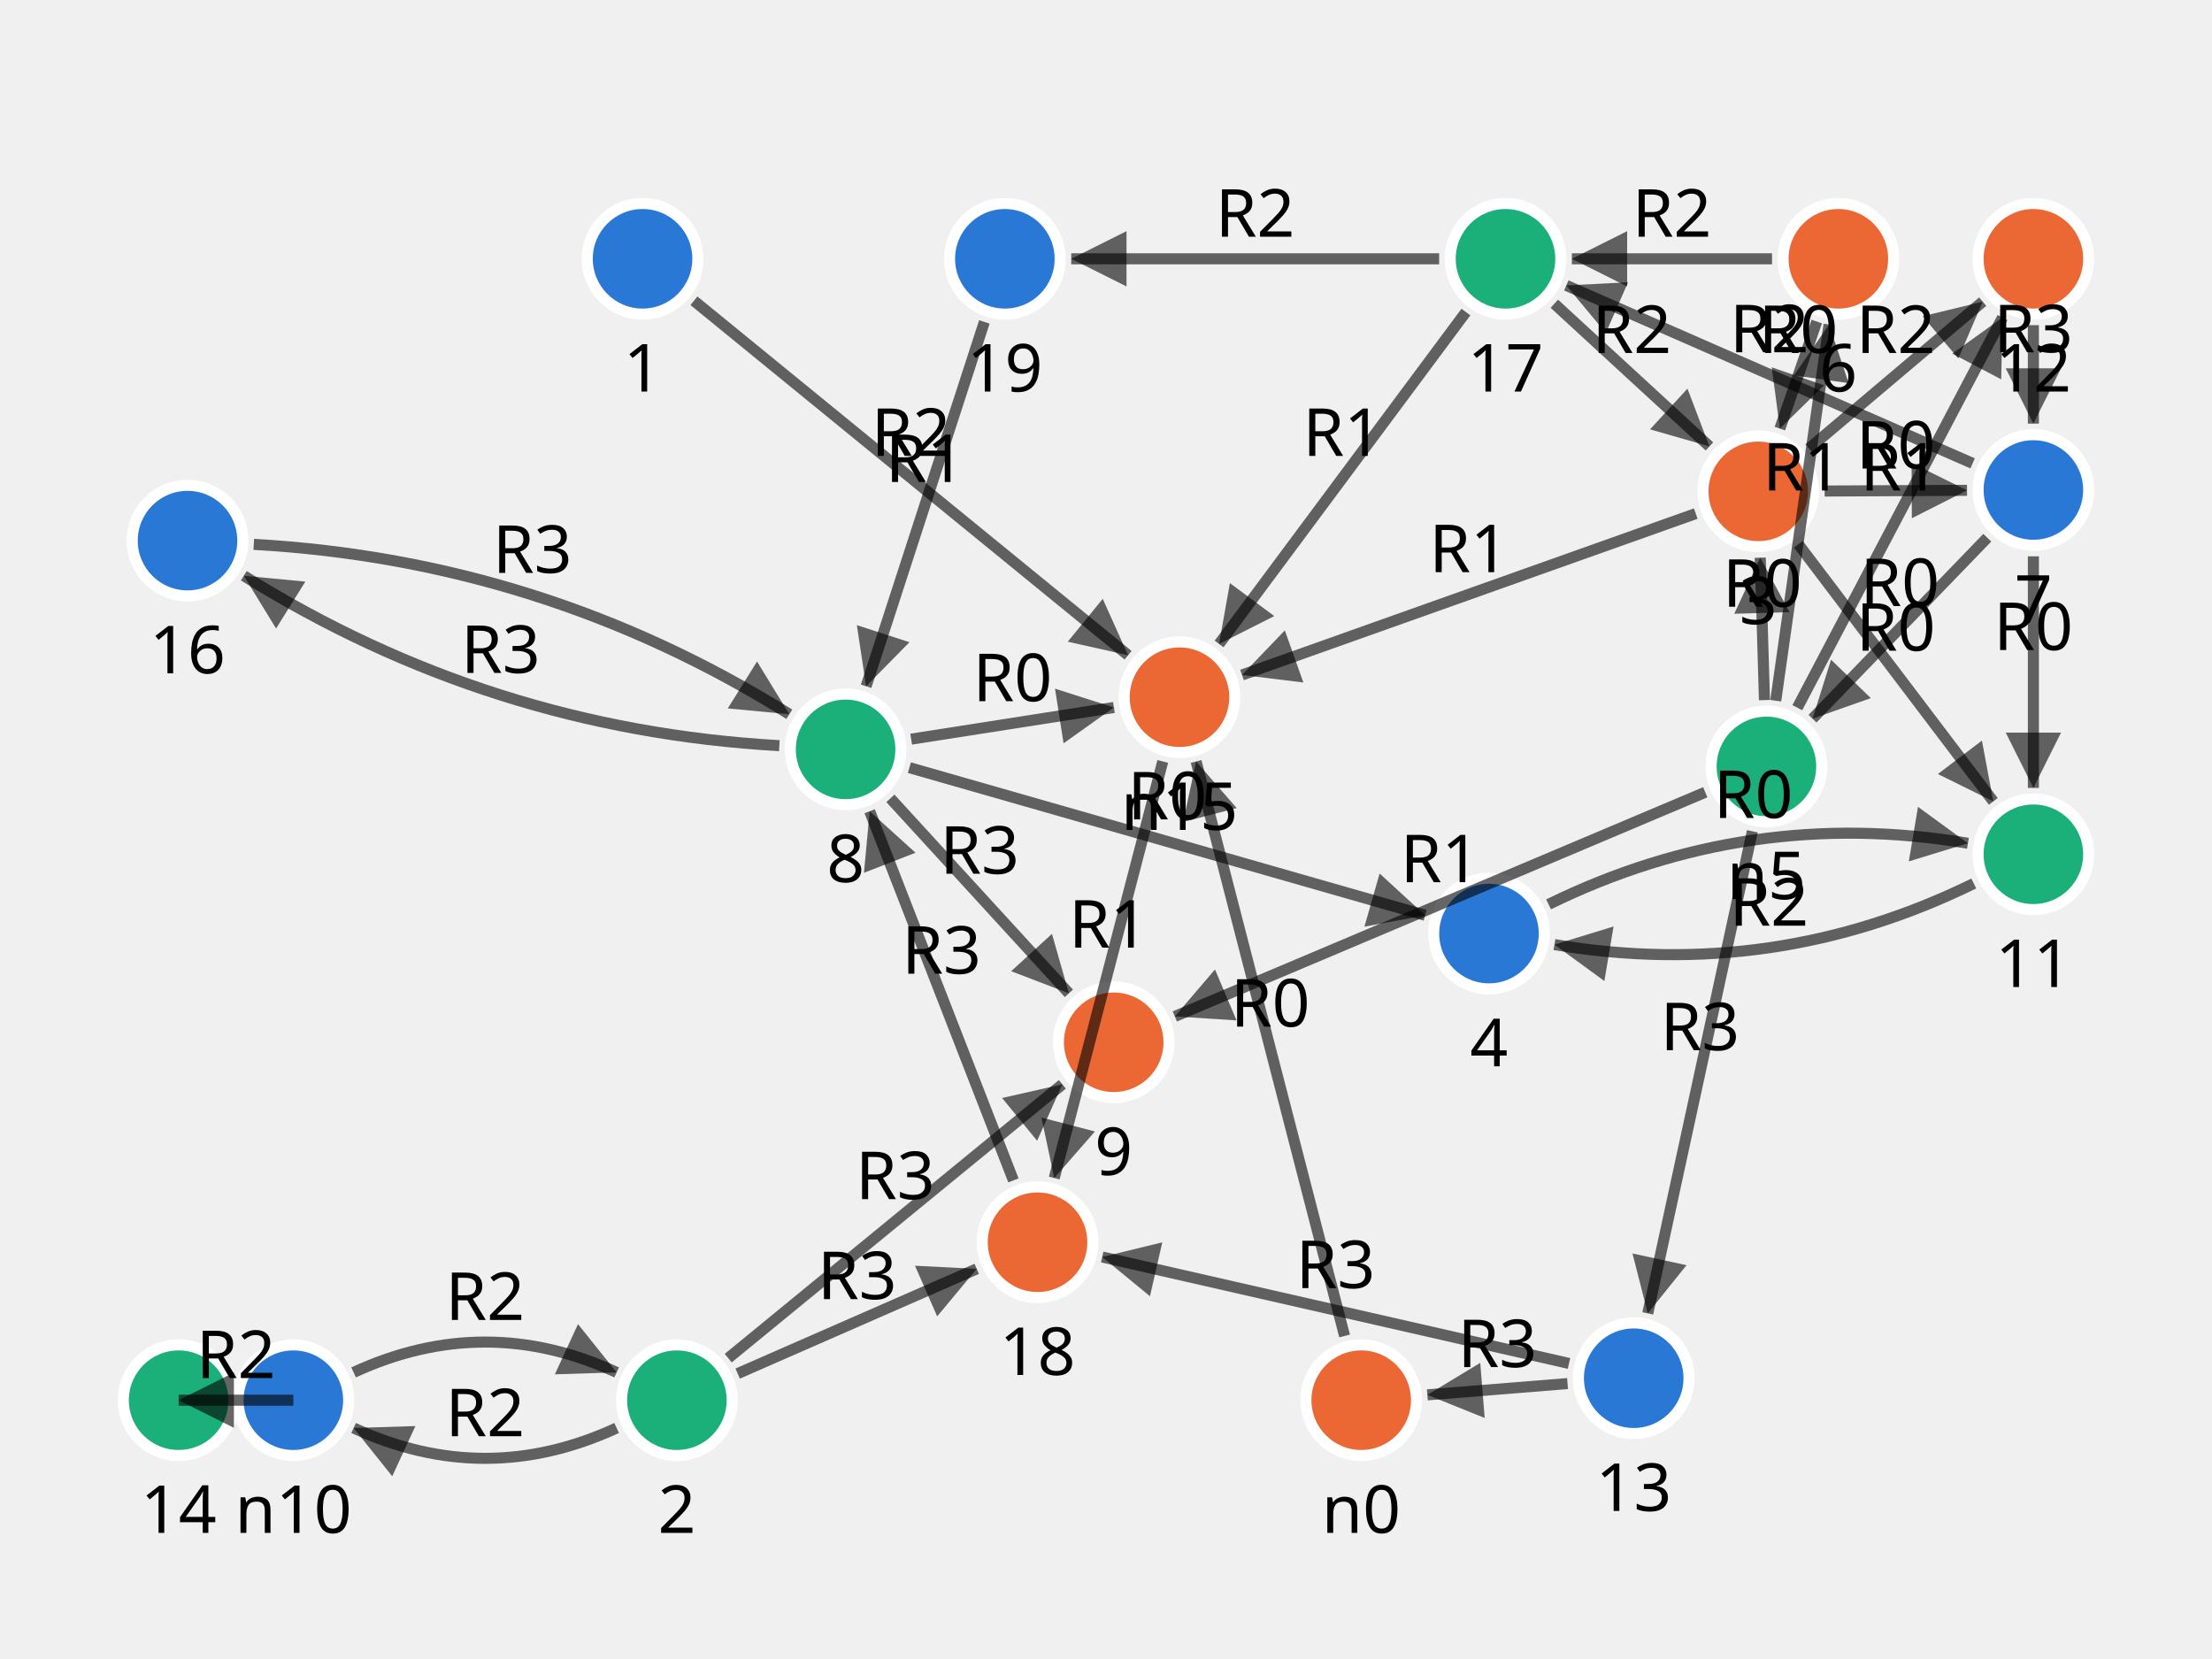
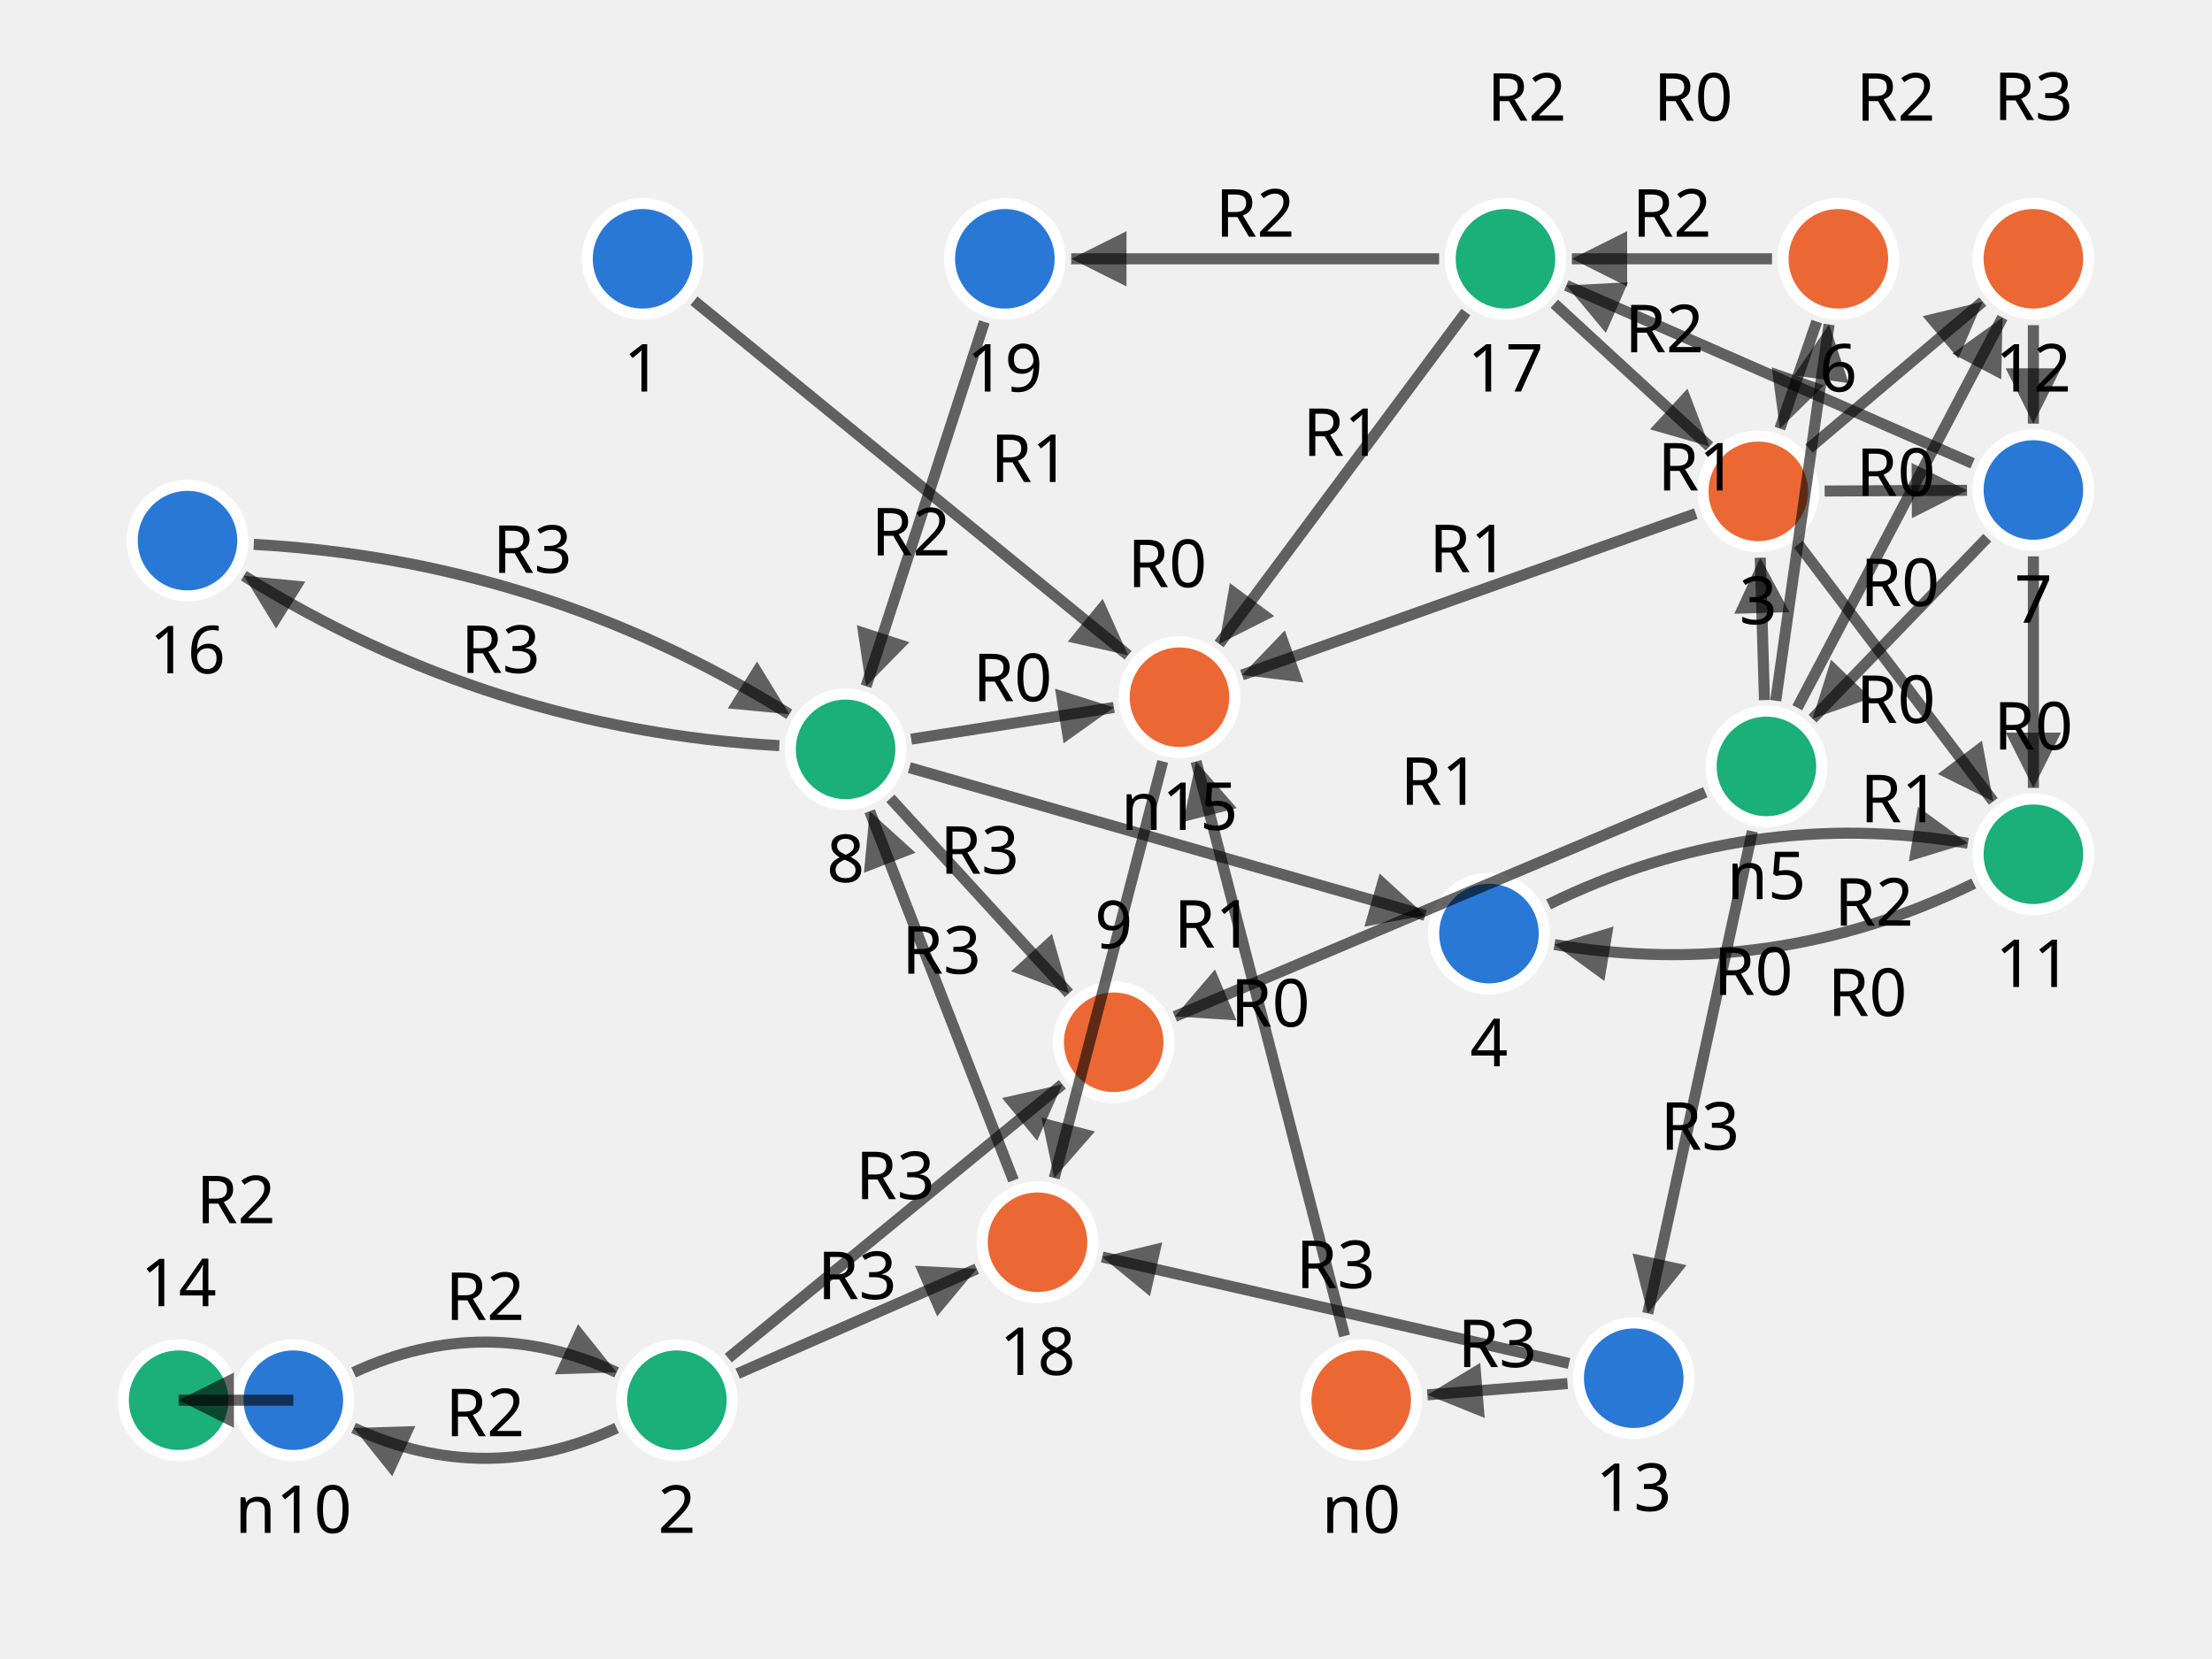
<svg xmlns="http://www.w3.org/2000/svg" class="igr-svg" width="400" height="300" viewBox="0 0 400 300" role="graphics-document" aria-roledescription="graph" aria-labelledby="igr-title" aria-describedby="igr-desc" data-igr-svg="igr-svg/1" data-igr-artifact="13c7a5321b776520bb716735da598a200f98e3383667939590ecb1475f7b6f77" data-igr-scene="b512e859cc4cd339d72509c5e87ec8edb6c4bccb5deed51c7576e5f2c4214059" data-igr-layout="059c9f3ea1769fb7ea6e8723afffb125ae4793cf05ae8cf14245851cb0dbf81f">
  <style>
.igr-svg{font:12px sans-serif}
.igr-shape{stroke:#fff;stroke-width:2}
.igr-k0 .igr-shape{fill:#2a78d6}
.igr-k1 .igr-shape{fill:#eb6834}
.igr-k2 .igr-shape{fill:#1baf7a}
.igr-k3 .igr-shape{fill:#eda100}
.igr-k4 .igr-shape{fill:#e87ba4}
.igr-k5 .igr-shape{fill:#008300}
.igr-k6 .igr-shape{fill:#4a3aa7}
.igr-k7 .igr-shape{fill:#e34948}
.igr-kx .igr-shape{fill:#7a7975}
.igr-line{fill:none;stroke:currentColor;stroke-opacity:.6;stroke-width:2}
.igr-pick{fill:none;stroke:transparent;stroke-width:10;pointer-events:stroke}
.igr-arrow{fill:currentColor;fill-opacity:.6}
.igr-ring-sel{fill:none;stroke:currentColor;stroke-width:3}
.igr-ring-foc{fill:none;stroke:currentColor;stroke-width:2;stroke-dasharray:4 3}
.igr-halo-sel{fill:none;stroke:currentColor;stroke-width:6;stroke-opacity:.35}
.igr-halo-foc{fill:none;stroke:currentColor;stroke-width:10;stroke-opacity:.25;stroke-dasharray:6 4}
.igr-label,.igr-elabel{fill:currentColor;unicode-bidi:isolate;pointer-events:none}
</style>
  <defs>
    <marker id="igr-arrow" viewBox="0 0 10 10" refX="10" refY="5" markerWidth="10" markerHeight="10" markerUnits="userSpaceOnUse" orient="auto">
      <path class="igr-arrow" d="M 0 0 L 10 5 L 0 10 z" />
    </marker>
  </defs>
  <g class="igr-nodes">
    <g id="igr-n-7b226964223a22693a31222c2274797065223a22636f6d70616e79227d" class="igr-node igr-k0" role="graphics-symbol" aria-roledescription="node" aria-label="company 1" tabindex="0">
      <circle class="igr-shape" cx="116.194" cy="46.8" r="10" />
      <text class="igr-label" x="116.194" y="70.8" text-anchor="middle">1</text>
    </g>
    <g id="igr-n-7b226964223a22693a34222c2274797065223a22636f6d70616e79227d" class="igr-node igr-k0" role="graphics-symbol" aria-roledescription="node" aria-label="company 4" tabindex="-1">
      <circle class="igr-shape" cx="269.256" cy="168.821" r="10" />
      <text class="igr-label" x="269.256" y="192.821" text-anchor="middle">4</text>
    </g>
    <g id="igr-n-7b226964223a22693a37222c2274797065223a22636f6d70616e79227d" class="igr-node igr-k0" role="graphics-symbol" aria-roledescription="node" aria-label="company 7" tabindex="-1">
      <circle class="igr-shape" cx="367.7" cy="88.605" r="10" />
      <text class="igr-label" x="367.7" y="112.605" text-anchor="middle">7</text>
    </g>
    <g id="igr-n-7b226964223a22693a3133222c2274797065223a22636f6d70616e79227d" class="igr-node igr-k0" role="graphics-symbol" aria-roledescription="node" aria-label="company 13" tabindex="-1">
      <circle class="igr-shape" cx="295.426" cy="249.226" r="10" />
      <text class="igr-label" x="295.426" y="273.226" text-anchor="middle">13</text>
    </g>
    <g id="igr-n-7b226964223a22693a3136222c2274797065223a22636f6d70616e79227d" class="igr-node igr-k0" role="graphics-symbol" aria-roledescription="node" aria-label="company 16" tabindex="-1">
      <circle class="igr-shape" cx="33.91" cy="97.761" r="10" />
      <text class="igr-label" x="33.91" y="121.761" text-anchor="middle">16</text>
    </g>
    <g id="igr-n-7b226964223a22693a3139222c2274797065223a22636f6d70616e79227d" class="igr-node igr-k0" role="graphics-symbol" aria-roledescription="node" aria-label="company 19" tabindex="-1">
      <circle class="igr-shape" cx="181.709" cy="46.8" r="10" />
      <text class="igr-label" x="181.709" y="70.8" text-anchor="middle">19</text>
    </g>
    <g id="igr-n-7b226964223a22733a6e3130222c2274797065223a22636f6d70616e79227d" class="igr-node igr-k0" role="graphics-symbol" aria-roledescription="node" aria-label="company n10" tabindex="-1">
      <circle class="igr-shape" cx="53.048" cy="253.2" r="10" />
      <text class="igr-label" x="53.048" y="277.2" text-anchor="middle">n10</text>
    </g>
    <g id="igr-n-7b226964223a22693a33222c2274797065223a22706572736f6e227d" class="igr-node igr-k1" role="graphics-symbol" aria-roledescription="node" aria-label="person 3" tabindex="-1">
      <circle class="igr-shape" cx="317.953" cy="88.853" r="10" />
      <text class="igr-label" x="317.953" y="112.853" text-anchor="middle">3</text>
    </g>
    <g id="igr-n-7b226964223a22693a36222c2274797065223a22706572736f6e227d" class="igr-node igr-k1" role="graphics-symbol" aria-roledescription="node" aria-label="person 6" tabindex="-1">
      <circle class="igr-shape" cx="332.433" cy="46.8" r="10" />
      <text class="igr-label" x="332.433" y="70.8" text-anchor="middle">6</text>
    </g>
    <g id="igr-n-7b226964223a22693a39222c2274797065223a22706572736f6e227d" class="igr-node igr-k1" role="graphics-symbol" aria-roledescription="node" aria-label="person 9" tabindex="-1">
      <circle class="igr-shape" cx="201.392" cy="188.476" r="10" />
-       <text class="igr-label" x="201.392" y="212.476" text-anchor="middle">9</text>
+       <text class="igr-label" x="201.392" y="171.476" text-anchor="middle">9</text>
    </g>
    <g id="igr-n-7b226964223a22693a3132222c2274797065223a22706572736f6e227d" class="igr-node igr-k1" role="graphics-symbol" aria-roledescription="node" aria-label="person 12" tabindex="-1">
      <circle class="igr-shape" cx="367.7" cy="46.8" r="10" />
      <text class="igr-label" x="367.7" y="70.8" text-anchor="middle">12</text>
    </g>
    <g id="igr-n-7b226964223a22693a3138222c2274797065223a22706572736f6e227d" class="igr-node igr-k1" role="graphics-symbol" aria-roledescription="node" aria-label="person 18" tabindex="-1">
      <circle class="igr-shape" cx="187.616" cy="224.635" r="10" />
      <text class="igr-label" x="187.616" y="248.635" text-anchor="middle">18</text>
    </g>
    <g id="igr-n-7b226964223a22733a6e30222c2274797065223a22706572736f6e227d" class="igr-node igr-k1" role="graphics-symbol" aria-roledescription="node" aria-label="person n0" tabindex="-1">
      <circle class="igr-shape" cx="246.148" cy="253.2" r="10" />
      <text class="igr-label" x="246.148" y="277.2" text-anchor="middle">n0</text>
    </g>
    <g id="igr-n-7b226964223a22733a6e3135222c2274797065223a22706572736f6e227d" class="igr-node igr-k1" role="graphics-symbol" aria-roledescription="node" aria-label="person n15" tabindex="-1">
      <circle class="igr-shape" cx="213.289" cy="126.079" r="10" />
      <text class="igr-label" x="213.289" y="150.079" text-anchor="middle">n15</text>
    </g>
    <g id="igr-n-7b226964223a22693a32222c2274797065223a2270726f6a656374227d" class="igr-node igr-k2" role="graphics-symbol" aria-roledescription="node" aria-label="project 2" tabindex="-1">
      <circle class="igr-shape" cx="122.403" cy="253.2" r="10" />
      <text class="igr-label" x="122.403" y="277.2" text-anchor="middle">2</text>
    </g>
    <g id="igr-n-7b226964223a22693a38222c2274797065223a2270726f6a656374227d" class="igr-node igr-k2" role="graphics-symbol" aria-roledescription="node" aria-label="project 8" tabindex="-1">
      <circle class="igr-shape" cx="152.911" cy="135.514" r="10" />
      <text class="igr-label" x="152.911" y="159.514" text-anchor="middle">8</text>
    </g>
    <g id="igr-n-7b226964223a22693a3131222c2274797065223a2270726f6a656374227d" class="igr-node igr-k2" role="graphics-symbol" aria-roledescription="node" aria-label="project 11" tabindex="-1">
      <circle class="igr-shape" cx="367.7" cy="154.48" r="10" />
      <text class="igr-label" x="367.7" y="178.48" text-anchor="middle">11</text>
    </g>
    <g id="igr-n-7b226964223a22693a3134222c2274797065223a2270726f6a656374227d" class="igr-node igr-k2" role="graphics-symbol" aria-roledescription="node" aria-label="project 14" tabindex="-1">
      <circle class="igr-shape" cx="32.3" cy="253.2" r="10" />
-       <text class="igr-label" x="32.3" y="277.2" text-anchor="middle">14</text>
+       <text class="igr-label" x="32.3" y="236.2" text-anchor="middle">14</text>
    </g>
    <g id="igr-n-7b226964223a22693a3137222c2274797065223a2270726f6a656374227d" class="igr-node igr-k2" role="graphics-symbol" aria-roledescription="node" aria-label="project 17" tabindex="-1">
      <circle class="igr-shape" cx="272.242" cy="46.8" r="10" />
      <text class="igr-label" x="272.242" y="70.8" text-anchor="middle">17</text>
    </g>
    <g id="igr-n-7b226964223a22733a6e35222c2274797065223a2270726f6a656374227d" class="igr-node igr-k2" role="graphics-symbol" aria-roledescription="node" aria-label="project n5" tabindex="-1">
      <circle class="igr-shape" cx="319.426" cy="138.593" r="10" />
      <text class="igr-label" x="319.426" y="162.593" text-anchor="middle">n5</text>
    </g>
  </g>
  <g class="igr-edges">
    <g id="igr-e-7b226f7264223a2230222c2272656c223a225232222c22737263223a7b226964223a22693a31222c2274797065223a22636f6d70616e79227d2c22746774223a7b226964223a22733a6e3135222c2274797065223a22706572736f6e227d7d" class="igr-edge" role="graphics-symbol" aria-roledescription="edge" aria-label="R2" tabindex="-1">
      <path class="igr-line" d="M 125.489 54.39 L 203.994 118.489" marker-end="url(#igr-arrow)" />
      <path class="igr-pick" d="M 125.489 54.39 L 203.994 118.489" />
-       <text class="igr-elabel" x="164.742" y="82.439" text-anchor="middle">R2</text>
+       <text class="igr-elabel" x="164.742" y="100.439" text-anchor="middle">R2</text>
    </g>
    <g id="igr-e-7b226f7264223a2230222c2272656c223a225230222c22737263223a7b226964223a22693a34222c2274797065223a22636f6d70616e79227d2c22746774223a7b226964223a22693a3131222c2274797065223a2270726f6a656374227d7d" class="igr-edge" role="graphics-symbol" aria-roledescription="edge" aria-label="R0" tabindex="-1">
      <path class="igr-line" d="M 280.03 163.538 Q 316.171 145.818 355.866 152.491" marker-end="url(#igr-arrow)" />
      <path class="igr-pick" d="M 280.03 163.538 Q 316.171 145.818 355.866 152.491" />
-       <text class="igr-elabel" x="317.06" y="147.916" text-anchor="middle">R0</text>
+       <text class="igr-elabel" x="317.06" y="179.916" text-anchor="middle">R0</text>
    </g>
    <g id="igr-e-7b226f7264223a2230222c2272656c223a225230222c22737263223a7b226964223a22693a37222c2274797065223a22636f6d70616e79227d2c22746774223a7b226964223a22693a3131222c2274797065223a2270726f6a656374227d7d" class="igr-edge" role="graphics-symbol" aria-roledescription="edge" aria-label="R0" tabindex="-1">
      <path class="igr-line" d="M 367.7 100.605 L 367.7 142.48" marker-end="url(#igr-arrow)" />
      <path class="igr-pick" d="M 367.7 100.605 L 367.7 142.48" />
-       <text class="igr-elabel" x="367.7" y="117.543" text-anchor="middle">R0</text>
+       <text class="igr-elabel" x="367.7" y="135.543" text-anchor="middle">R0</text>
    </g>
    <g id="igr-e-7b226f7264223a2230222c2272656c223a225230222c22737263223a7b226964223a22693a37222c2274797065223a22636f6d70616e79227d2c22746774223a7b226964223a22733a6e35222c2274797065223a2270726f6a656374227d7d" class="igr-edge" role="graphics-symbol" aria-roledescription="edge" aria-label="R0" tabindex="-1">
      <path class="igr-line" d="M 359.364 97.237 L 327.762 129.961" marker-end="url(#igr-arrow)" />
      <path class="igr-pick" d="M 359.364 97.237 L 327.762 129.961" />
      <text class="igr-elabel" x="343.563" y="109.599" text-anchor="middle">R0</text>
    </g>
    <g id="igr-e-7b226f7264223a2230222c2272656c223a225232222c22737263223a7b226964223a22693a37222c2274797065223a22636f6d70616e79227d2c22746774223a7b226964223a22693a3137222c2274797065223a2270726f6a656374227d7d" class="igr-edge" role="graphics-symbol" aria-roledescription="edge" aria-label="R2" tabindex="-1">
      <path class="igr-line" d="M 356.708 83.792 L 283.234 51.614" marker-end="url(#igr-arrow)" />
      <path class="igr-pick" d="M 356.708 83.792 L 283.234 51.614" />
-       <text class="igr-elabel" x="319.971" y="63.703" text-anchor="middle">R2</text>
+       <text class="igr-elabel" x="300.971" y="63.703" text-anchor="middle">R2</text>
    </g>
    <g id="igr-e-7b226f7264223a2230222c2272656c223a225233222c22737263223a7b226964223a22693a3133222c2274797065223a22636f6d70616e79227d2c22746774223a7b226964223a22693a3138222c2274797065223a22706572736f6e227d7d" class="igr-edge" role="graphics-symbol" aria-roledescription="edge" aria-label="R3" tabindex="-1">
      <path class="igr-line" d="M 283.727 246.557 L 199.315 227.304" marker-end="url(#igr-arrow)" />
      <path class="igr-pick" d="M 283.727 246.557 L 199.315 227.304" />
      <text class="igr-elabel" x="241.521" y="232.931" text-anchor="middle">R3</text>
    </g>
    <g id="igr-e-7b226f7264223a2230222c2272656c223a225233222c22737263223a7b226964223a22693a3133222c2274797065223a22636f6d70616e79227d2c22746774223a7b226964223a22733a6e30222c2274797065223a22706572736f6e227d7d" class="igr-edge" role="graphics-symbol" aria-roledescription="edge" aria-label="R3" tabindex="-1">
      <path class="igr-line" d="M 283.465 250.191 L 258.11 252.235" marker-end="url(#igr-arrow)" />
      <path class="igr-pick" d="M 283.465 250.191 L 258.11 252.235" />
      <text class="igr-elabel" x="270.787" y="247.213" text-anchor="middle">R3</text>
    </g>
    <g id="igr-e-7b226f7264223a2230222c2272656c223a225233222c22737263223a7b226964223a22693a3136222c2274797065223a22636f6d70616e79227d2c22746774223a7b226964223a22693a38222c2274797065223a2270726f6a656374227d7d" class="igr-edge" role="graphics-symbol" aria-roledescription="edge" aria-label="R3" tabindex="-1">
      <path class="igr-line" d="M 45.891 98.436 Q 98.249 101.386 142.732 129.159" marker-end="url(#igr-arrow)" />
      <path class="igr-pick" d="M 45.891 98.436 Q 98.249 101.386 142.732 129.159" />
      <text class="igr-elabel" x="96.28" y="103.592" text-anchor="middle">R3</text>
    </g>
    <g id="igr-e-7b226f7264223a2230222c2272656c223a225231222c22737263223a7b226964223a22693a3139222c2274797065223a22636f6d70616e79227d2c22746774223a7b226964223a22693a38222c2274797065223a2270726f6a656374227d7d" class="igr-edge" role="graphics-symbol" aria-roledescription="edge" aria-label="R1" tabindex="-1">
      <path class="igr-line" d="M 178.004 58.214 L 156.616 124.1" marker-end="url(#igr-arrow)" />
      <path class="igr-pick" d="M 178.004 58.214 L 156.616 124.1" />
-       <text class="igr-elabel" x="167.31" y="87.157" text-anchor="middle">R1</text>
+       <text class="igr-elabel" x="186.31" y="87.157" text-anchor="middle">R1</text>
    </g>
    <g id="igr-e-7b226f7264223a2230222c2272656c223a225232222c22737263223a7b226964223a22733a6e3130222c2274797065223a22636f6d70616e79227d2c22746774223a7b226964223a22693a32222c2274797065223a2270726f6a656374227d7d" class="igr-edge" role="graphics-symbol" aria-roledescription="edge" aria-label="R2" tabindex="-1">
      <path class="igr-line" d="M 63.944 248.173 Q 87.726 237.2 111.507 248.173" marker-end="url(#igr-arrow)" />
      <path class="igr-pick" d="M 63.944 248.173 Q 87.726 237.2 111.507 248.173" />
      <text class="igr-elabel" x="87.726" y="238.686" text-anchor="middle">R2</text>
    </g>
    <g id="igr-e-7b226f7264223a2230222c2272656c223a225232222c22737263223a7b226964223a22733a6e3130222c2274797065223a22636f6d70616e79227d2c22746774223a7b226964223a22693a3134222c2274797065223a2270726f6a656374227d7d" class="igr-edge" role="graphics-symbol" aria-roledescription="edge" aria-label="R2" tabindex="-1">
      <path class="igr-line" d="M 53.048 253.2 L 32.3 253.2" marker-end="url(#igr-arrow)" />
      <path class="igr-pick" d="M 53.048 253.2 L 32.3 253.2" />
-       <text class="igr-elabel" x="42.674" y="249.2" text-anchor="middle">R2</text>
+       <text class="igr-elabel" x="42.674" y="221.2" text-anchor="middle">R2</text>
    </g>
    <g id="igr-e-7b226f7264223a2230222c2272656c223a225230222c22737263223a7b226964223a22693a33222c2274797065223a22706572736f6e227d2c22746774223a7b226964223a22693a37222c2274797065223a22636f6d70616e79227d7d" class="igr-edge" role="graphics-symbol" aria-roledescription="edge" aria-label="R0" tabindex="-1">
      <path class="igr-line" d="M 329.953 88.793 L 355.7 88.665" marker-end="url(#igr-arrow)" />
      <path class="igr-pick" d="M 329.953 88.793 L 355.7 88.665" />
-       <text class="igr-elabel" x="342.827" y="84.729" text-anchor="middle">R0</text>
+       <text class="igr-elabel" x="342.827" y="130.729" text-anchor="middle">R0</text>
    </g>
    <g id="igr-e-7b226f7264223a2230222c2272656c223a225230222c22737263223a7b226964223a22693a33222c2274797065223a22706572736f6e227d2c22746774223a7b226964223a22693a3131222c2274797065223a2270726f6a656374227d7d" class="igr-edge" role="graphics-symbol" aria-roledescription="edge" aria-label="R0" tabindex="-1">
      <path class="igr-line" d="M 325.202 98.416 L 360.451 144.917" marker-end="url(#igr-arrow)" />
      <path class="igr-pick" d="M 325.202 98.416 L 360.451 144.917" />
-       <text class="igr-elabel" x="342.827" y="117.667" text-anchor="middle">R0</text>
+       <text class="igr-elabel" x="342.827" y="89.667" text-anchor="middle">R0</text>
    </g>
    <g id="igr-e-7b226f7264223a2230222c2272656c223a225231222c22737263223a7b226964223a22693a33222c2274797065223a22706572736f6e227d2c22746774223a7b226964223a22733a6e3135222c2274797065223a22706572736f6e227d7d" class="igr-edge" role="graphics-symbol" aria-roledescription="edge" aria-label="R1" tabindex="-1">
      <path class="igr-line" d="M 306.647 92.874 L 224.595 122.057" marker-end="url(#igr-arrow)" />
      <path class="igr-pick" d="M 306.647 92.874 L 224.595 122.057" />
      <text class="igr-elabel" x="265.621" y="103.466" text-anchor="middle">R1</text>
    </g>
    <g id="igr-e-7b226f7264223a2230222c2272656c223a225232222c22737263223a7b226964223a22693a33222c2274797065223a22706572736f6e227d2c22746774223a7b226964223a22693a3132222c2274797065223a22706572736f6e227d7d" class="igr-edge" role="graphics-symbol" aria-roledescription="edge" aria-label="R2" tabindex="-1">
      <path class="igr-line" d="M 327.118 81.106 L 358.536 54.547" marker-end="url(#igr-arrow)" />
      <path class="igr-pick" d="M 327.118 81.106 L 358.536 54.547" />
-       <text class="igr-elabel" x="342.827" y="63.827" text-anchor="middle">R2</text>
+       <text class="igr-elabel" x="342.827" y="21.827" text-anchor="middle">R2</text>
    </g>
    <g id="igr-e-7b226f7264223a2230222c2272656c223a225230222c22737263223a7b226964223a22693a36222c2274797065223a22706572736f6e227d2c22746774223a7b226964223a22693a33222c2274797065223a22706572736f6e227d7d" class="igr-edge" role="graphics-symbol" aria-roledescription="edge" aria-label="R0" tabindex="-1">
      <path class="igr-line" d="M 328.526 58.146 L 321.86 77.507" marker-end="url(#igr-arrow)" />
      <path class="igr-pick" d="M 328.526 58.146 L 321.86 77.507" />
-       <text class="igr-elabel" x="325.193" y="63.827" text-anchor="middle">R0</text>
+       <text class="igr-elabel" x="306.193" y="21.827" text-anchor="middle">R0</text>
    </g>
    <g id="igr-e-7b226f7264223a2230222c2272656c223a225232222c22737263223a7b226964223a22693a36222c2274797065223a22706572736f6e227d2c22746774223a7b226964223a22693a3137222c2274797065223a2270726f6a656374227d7d" class="igr-edge" role="graphics-symbol" aria-roledescription="edge" aria-label="R2" tabindex="-1">
      <path class="igr-line" d="M 320.433 46.8 L 284.242 46.8" marker-end="url(#igr-arrow)" />
      <path class="igr-pick" d="M 320.433 46.8 L 284.242 46.8" />
      <text class="igr-elabel" x="302.337" y="42.8" text-anchor="middle">R2</text>
    </g>
    <g id="igr-e-7b226f7264223a2230222c2272656c223a225233222c22737263223a7b226964223a22693a3132222c2274797065223a22706572736f6e227d2c22746774223a7b226964223a22693a37222c2274797065223a22636f6d70616e79227d7d" class="igr-edge" role="graphics-symbol" aria-roledescription="edge" aria-label="R3" tabindex="-1">
      <path class="igr-line" d="M 367.7 58.8 L 367.7 76.605" marker-end="url(#igr-arrow)" />
      <path class="igr-pick" d="M 367.7 58.8 L 367.7 76.605" />
-       <text class="igr-elabel" x="367.7" y="63.703" text-anchor="middle">R3</text>
+       <text class="igr-elabel" x="367.7" y="21.703" text-anchor="middle">R3</text>
    </g>
    <g id="igr-e-7b226f7264223a2230222c2272656c223a225233222c22737263223a7b226964223a22693a3138222c2274797065223a22706572736f6e227d2c22746774223a7b226964223a22693a38222c2274797065223a2270726f6a656374227d7d" class="igr-edge" role="graphics-symbol" aria-roledescription="edge" aria-label="R3" tabindex="-1">
      <path class="igr-line" d="M 183.261 213.453 L 157.265 146.696" marker-end="url(#igr-arrow)" />
      <path class="igr-pick" d="M 183.261 213.453 L 157.265 146.696" />
      <text class="igr-elabel" x="170.263" y="176.075" text-anchor="middle">R3</text>
    </g>
    <g id="igr-e-7b226f7264223a2230222c2272656c223a225230222c22737263223a7b226964223a22733a6e30222c2274797065223a22706572736f6e227d2c22746774223a7b226964223a22733a6e3135222c2274797065223a22706572736f6e227d7d" class="igr-edge" role="graphics-symbol" aria-roledescription="edge" aria-label="R0" tabindex="-1">
      <path class="igr-line" d="M 243.145 241.582 L 216.292 137.697" marker-end="url(#igr-arrow)" />
      <path class="igr-pick" d="M 243.145 241.582 L 216.292 137.697" />
      <text class="igr-elabel" x="229.719" y="185.639" text-anchor="middle">R0</text>
    </g>
    <g id="igr-e-7b226f7264223a2230222c2272656c223a225231222c22737263223a7b226964223a22733a6e3135222c2274797065223a22706572736f6e227d2c22746774223a7b226964223a22693a3138222c2274797065223a22706572736f6e227d7d" class="igr-edge" role="graphics-symbol" aria-roledescription="edge" aria-label="R1" tabindex="-1">
      <path class="igr-line" d="M 210.264 137.691 L 190.641 213.023" marker-end="url(#igr-arrow)" />
      <path class="igr-pick" d="M 210.264 137.691 L 190.641 213.023" />
-       <text class="igr-elabel" x="200.452" y="171.357" text-anchor="middle">R1</text>
+       <text class="igr-elabel" x="219.452" y="171.357" text-anchor="middle">R1</text>
    </g>
    <g id="igr-e-7b226f7264223a2230222c2272656c223a225232222c22737263223a7b226964223a22693a32222c2274797065223a2270726f6a656374227d2c22746774223a7b226964223a22733a6e3130222c2274797065223a22636f6d70616e79227d7d" class="igr-edge" role="graphics-symbol" aria-roledescription="edge" aria-label="R2" tabindex="-1">
      <path class="igr-line" d="M 111.507 258.227 Q 87.726 269.2 63.944 258.227" marker-end="url(#igr-arrow)" />
      <path class="igr-pick" d="M 111.507 258.227 Q 87.726 269.2 63.944 258.227" />
      <text class="igr-elabel" x="87.726" y="259.714" text-anchor="middle">R2</text>
    </g>
    <g id="igr-e-7b226f7264223a2230222c2272656c223a225233222c22737263223a7b226964223a22693a32222c2274797065223a2270726f6a656374227d2c22746774223a7b226964223a22693a39222c2274797065223a22706572736f6e227d7d" class="igr-edge" role="graphics-symbol" aria-roledescription="edge" aria-label="R3" tabindex="-1">
      <path class="igr-line" d="M 131.685 245.594 L 192.11 196.082" marker-end="url(#igr-arrow)" />
      <path class="igr-pick" d="M 131.685 245.594 L 192.11 196.082" />
      <text class="igr-elabel" x="161.898" y="216.838" text-anchor="middle">R3</text>
    </g>
    <g id="igr-e-7b226f7264223a2230222c2272656c223a225233222c22737263223a7b226964223a22693a32222c2274797065223a2270726f6a656374227d2c22746774223a7b226964223a22693a3138222c2274797065223a22706572736f6e227d7d" class="igr-edge" role="graphics-symbol" aria-roledescription="edge" aria-label="R3" tabindex="-1">
      <path class="igr-line" d="M 133.395 248.385 L 176.624 229.45" marker-end="url(#igr-arrow)" />
      <path class="igr-pick" d="M 133.395 248.385 L 176.624 229.45" />
      <text class="igr-elabel" x="155.009" y="234.918" text-anchor="middle">R3</text>
    </g>
    <g id="igr-e-7b226f7264223a2230222c2272656c223a225230222c22737263223a7b226964223a22693a38222c2274797065223a2270726f6a656374227d2c22746774223a7b226964223a22693a34222c2274797065223a22636f6d70616e79227d7d" class="igr-edge" role="graphics-symbol" aria-roledescription="edge" aria-label="R0" tabindex="-1">
      <path class="igr-line" d="M 164.447 138.817 L 257.719 165.518" marker-end="url(#igr-arrow)" />
      <path class="igr-pick" d="M 164.447 138.817 L 257.719 165.518" />
-       <text class="igr-elabel" x="211.083" y="148.168" text-anchor="middle">R0</text>
+       <text class="igr-elabel" x="211.083" y="106.168" text-anchor="middle">R0</text>
    </g>
    <g id="igr-e-7b226f7264223a2230222c2272656c223a225230222c22737263223a7b226964223a22693a38222c2274797065223a2270726f6a656374227d2c22746774223a7b226964223a22733a6e3135222c2274797065223a22706572736f6e227d7d" class="igr-edge" role="graphics-symbol" aria-roledescription="edge" aria-label="R0" tabindex="-1">
      <path class="igr-line" d="M 164.767 133.661 L 201.433 127.931" marker-end="url(#igr-arrow)" />
      <path class="igr-pick" d="M 164.767 133.661 L 201.433 127.931" />
      <text class="igr-elabel" x="183.1" y="126.796" text-anchor="middle">R0</text>
    </g>
    <g id="igr-e-7b226f7264223a2230222c2272656c223a225233222c22737263223a7b226964223a22693a38222c2274797065223a2270726f6a656374227d2c22746774223a7b226964223a22693a3136222c2274797065223a22636f6d70616e79227d7d" class="igr-edge" role="graphics-symbol" aria-roledescription="edge" aria-label="R3" tabindex="-1">
      <path class="igr-line" d="M 140.93 134.839 Q 88.572 131.888 44.089 104.116" marker-end="url(#igr-arrow)" />
      <path class="igr-pick" d="M 140.93 134.839 Q 88.572 131.888 44.089 104.116" />
      <text class="igr-elabel" x="90.541" y="121.683" text-anchor="middle">R3</text>
    </g>
    <g id="igr-e-7b226f7264223a2230222c2272656c223a225233222c22737263223a7b226964223a22693a38222c2274797065223a2270726f6a656374227d2c22746774223a7b226964223a22693a39222c2274797065223a22706572736f6e227d7d" class="igr-edge" role="graphics-symbol" aria-roledescription="edge" aria-label="R3" tabindex="-1">
      <path class="igr-line" d="M 161.013 144.366 L 193.29 179.625" marker-end="url(#igr-arrow)" />
      <path class="igr-pick" d="M 161.013 144.366 L 193.29 179.625" />
      <text class="igr-elabel" x="177.152" y="157.995" text-anchor="middle">R3</text>
    </g>
    <g id="igr-e-7b226f7264223a2230222c2272656c223a225232222c22737263223a7b226964223a22693a3131222c2274797065223a2270726f6a656374227d2c22746774223a7b226964223a22693a34222c2274797065223a22636f6d70616e79227d7d" class="igr-edge" role="graphics-symbol" aria-roledescription="edge" aria-label="R2" tabindex="-1">
      <path class="igr-line" d="M 356.925 159.763 Q 320.784 177.484 281.09 170.81" marker-end="url(#igr-arrow)" />
      <path class="igr-pick" d="M 356.925 159.763 Q 320.784 177.484 281.09 170.81" />
-       <text class="igr-elabel" x="319.896" y="167.385" text-anchor="middle">R2</text>
+       <text class="igr-elabel" x="338.896" y="167.385" text-anchor="middle">R2</text>
    </g>
    <g id="igr-e-7b226f7264223a2230222c2272656c223a225231222c22737263223a7b226964223a22693a3137222c2274797065223a2270726f6a656374227d2c22746774223a7b226964223a22733a6e3135222c2274797065223a22706572736f6e227d7d" class="igr-edge" role="graphics-symbol" aria-roledescription="edge" aria-label="R1" tabindex="-1">
      <path class="igr-line" d="M 265.082 56.429 L 220.449 116.449" marker-end="url(#igr-arrow)" />
      <path class="igr-pick" d="M 265.082 56.429 L 220.449 116.449" />
      <text class="igr-elabel" x="242.765" y="82.439" text-anchor="middle">R1</text>
    </g>
    <g id="igr-e-7b226f7264223a2230222c2272656c223a225232222c22737263223a7b226964223a22693a3137222c2274797065223a2270726f6a656374227d2c22746774223a7b226964223a22693a3139222c2274797065223a22636f6d70616e79227d7d" class="igr-edge" role="graphics-symbol" aria-roledescription="edge" aria-label="R2" tabindex="-1">
      <path class="igr-line" d="M 260.242 46.8 L 193.709 46.8" marker-end="url(#igr-arrow)" />
      <path class="igr-pick" d="M 260.242 46.8 L 193.709 46.8" />
      <text class="igr-elabel" x="226.975" y="42.8" text-anchor="middle">R2</text>
    </g>
    <g id="igr-e-7b226f7264223a2230222c2272656c223a225232222c22737263223a7b226964223a22693a3137222c2274797065223a2270726f6a656374227d2c22746774223a7b226964223a22693a33222c2274797065223a22706572736f6e227d7d" class="igr-edge" role="graphics-symbol" aria-roledescription="edge" aria-label="R2" tabindex="-1">
      <path class="igr-line" d="M 281.073 54.925 L 309.122 80.729" marker-end="url(#igr-arrow)" />
      <path class="igr-pick" d="M 281.073 54.925 L 309.122 80.729" />
-       <text class="igr-elabel" x="295.098" y="63.827" text-anchor="middle">R2</text>
+       <text class="igr-elabel" x="276.098" y="21.827" text-anchor="middle">R2</text>
    </g>
    <g id="igr-e-7b226f7264223a2230222c2272656c223a225230222c22737263223a7b226964223a22733a6e35222c2274797065223a2270726f6a656374227d2c22746774223a7b226964223a22693a33222c2274797065223a22706572736f6e227d7d" class="igr-edge" role="graphics-symbol" aria-roledescription="edge" aria-label="R0" tabindex="-1">
      <path class="igr-line" d="M 319.071 126.598 L 318.308 100.848" marker-end="url(#igr-arrow)" />
      <path class="igr-pick" d="M 319.071 126.598 L 318.308 100.848" />
-       <text class="igr-elabel" x="318.689" y="109.723" text-anchor="middle">R0</text>
+       <text class="igr-elabel" x="337.689" y="183.723" text-anchor="middle">R0</text>
    </g>
    <g id="igr-e-7b226f7264223a2230222c2272656c223a225231222c22737263223a7b226964223a22733a6e35222c2274797065223a2270726f6a656374227d2c22746774223a7b226964223a22693a36222c2274797065223a22706572736f6e227d7d" class="igr-edge" role="graphics-symbol" aria-roledescription="edge" aria-label="R1" tabindex="-1">
      <path class="igr-line" d="M 321.109 126.711 L 330.749 58.681" marker-end="url(#igr-arrow)" />
      <path class="igr-pick" d="M 321.109 126.711 L 330.749 58.681" />
-       <text class="igr-elabel" x="325.929" y="88.696" text-anchor="middle">R1</text>
+       <text class="igr-elabel" x="306.929" y="88.696" text-anchor="middle">R1</text>
    </g>
    <g id="igr-e-7b226f7264223a2230222c2272656c223a225231222c22737263223a7b226964223a22733a6e35222c2274797065223a2270726f6a656374227d2c22746774223a7b226964223a22693a39222c2274797065223a22706572736f6e227d7d" class="igr-edge" role="graphics-symbol" aria-roledescription="edge" aria-label="R1" tabindex="-1">
      <path class="igr-line" d="M 308.372 143.264 L 212.446 183.805" marker-end="url(#igr-arrow)" />
      <path class="igr-pick" d="M 308.372 143.264 L 212.446 183.805" />
-       <text class="igr-elabel" x="260.409" y="159.534" text-anchor="middle">R1</text>
+       <text class="igr-elabel" x="260.409" y="145.534" text-anchor="middle">R1</text>
    </g>
    <g id="igr-e-7b226f7264223a2230222c2272656c223a225231222c22737263223a7b226964223a22733a6e35222c2274797065223a2270726f6a656374227d2c22746774223a7b226964223a22693a3132222c2274797065223a22706572736f6e227d7d" class="igr-edge" role="graphics-symbol" aria-roledescription="edge" aria-label="R1" tabindex="-1">
      <path class="igr-line" d="M 325.011 127.972 L 362.114 57.421" marker-end="url(#igr-arrow)" />
      <path class="igr-pick" d="M 325.011 127.972 L 362.114 57.421" />
-       <text class="igr-elabel" x="343.563" y="88.696" text-anchor="middle">R1</text>
+       <text class="igr-elabel" x="343.563" y="148.696" text-anchor="middle">R1</text>
    </g>
    <g id="igr-e-7b226f7264223a2230222c2272656c223a225233222c22737263223a7b226964223a22733a6e35222c2274797065223a2270726f6a656374227d2c22746774223a7b226964223a22693a3133222c2274797065223a22636f6d70616e79227d7d" class="igr-edge" role="graphics-symbol" aria-roledescription="edge" aria-label="R3" tabindex="-1">
      <path class="igr-line" d="M 316.882 150.32 L 297.97 237.499" marker-end="url(#igr-arrow)" />
      <path class="igr-pick" d="M 316.882 150.32 L 297.97 237.499" />
-       <text class="igr-elabel" x="307.426" y="189.909" text-anchor="middle">R3</text>
+       <text class="igr-elabel" x="307.426" y="207.909" text-anchor="middle">R3</text>
    </g>
  </g>
</svg>
